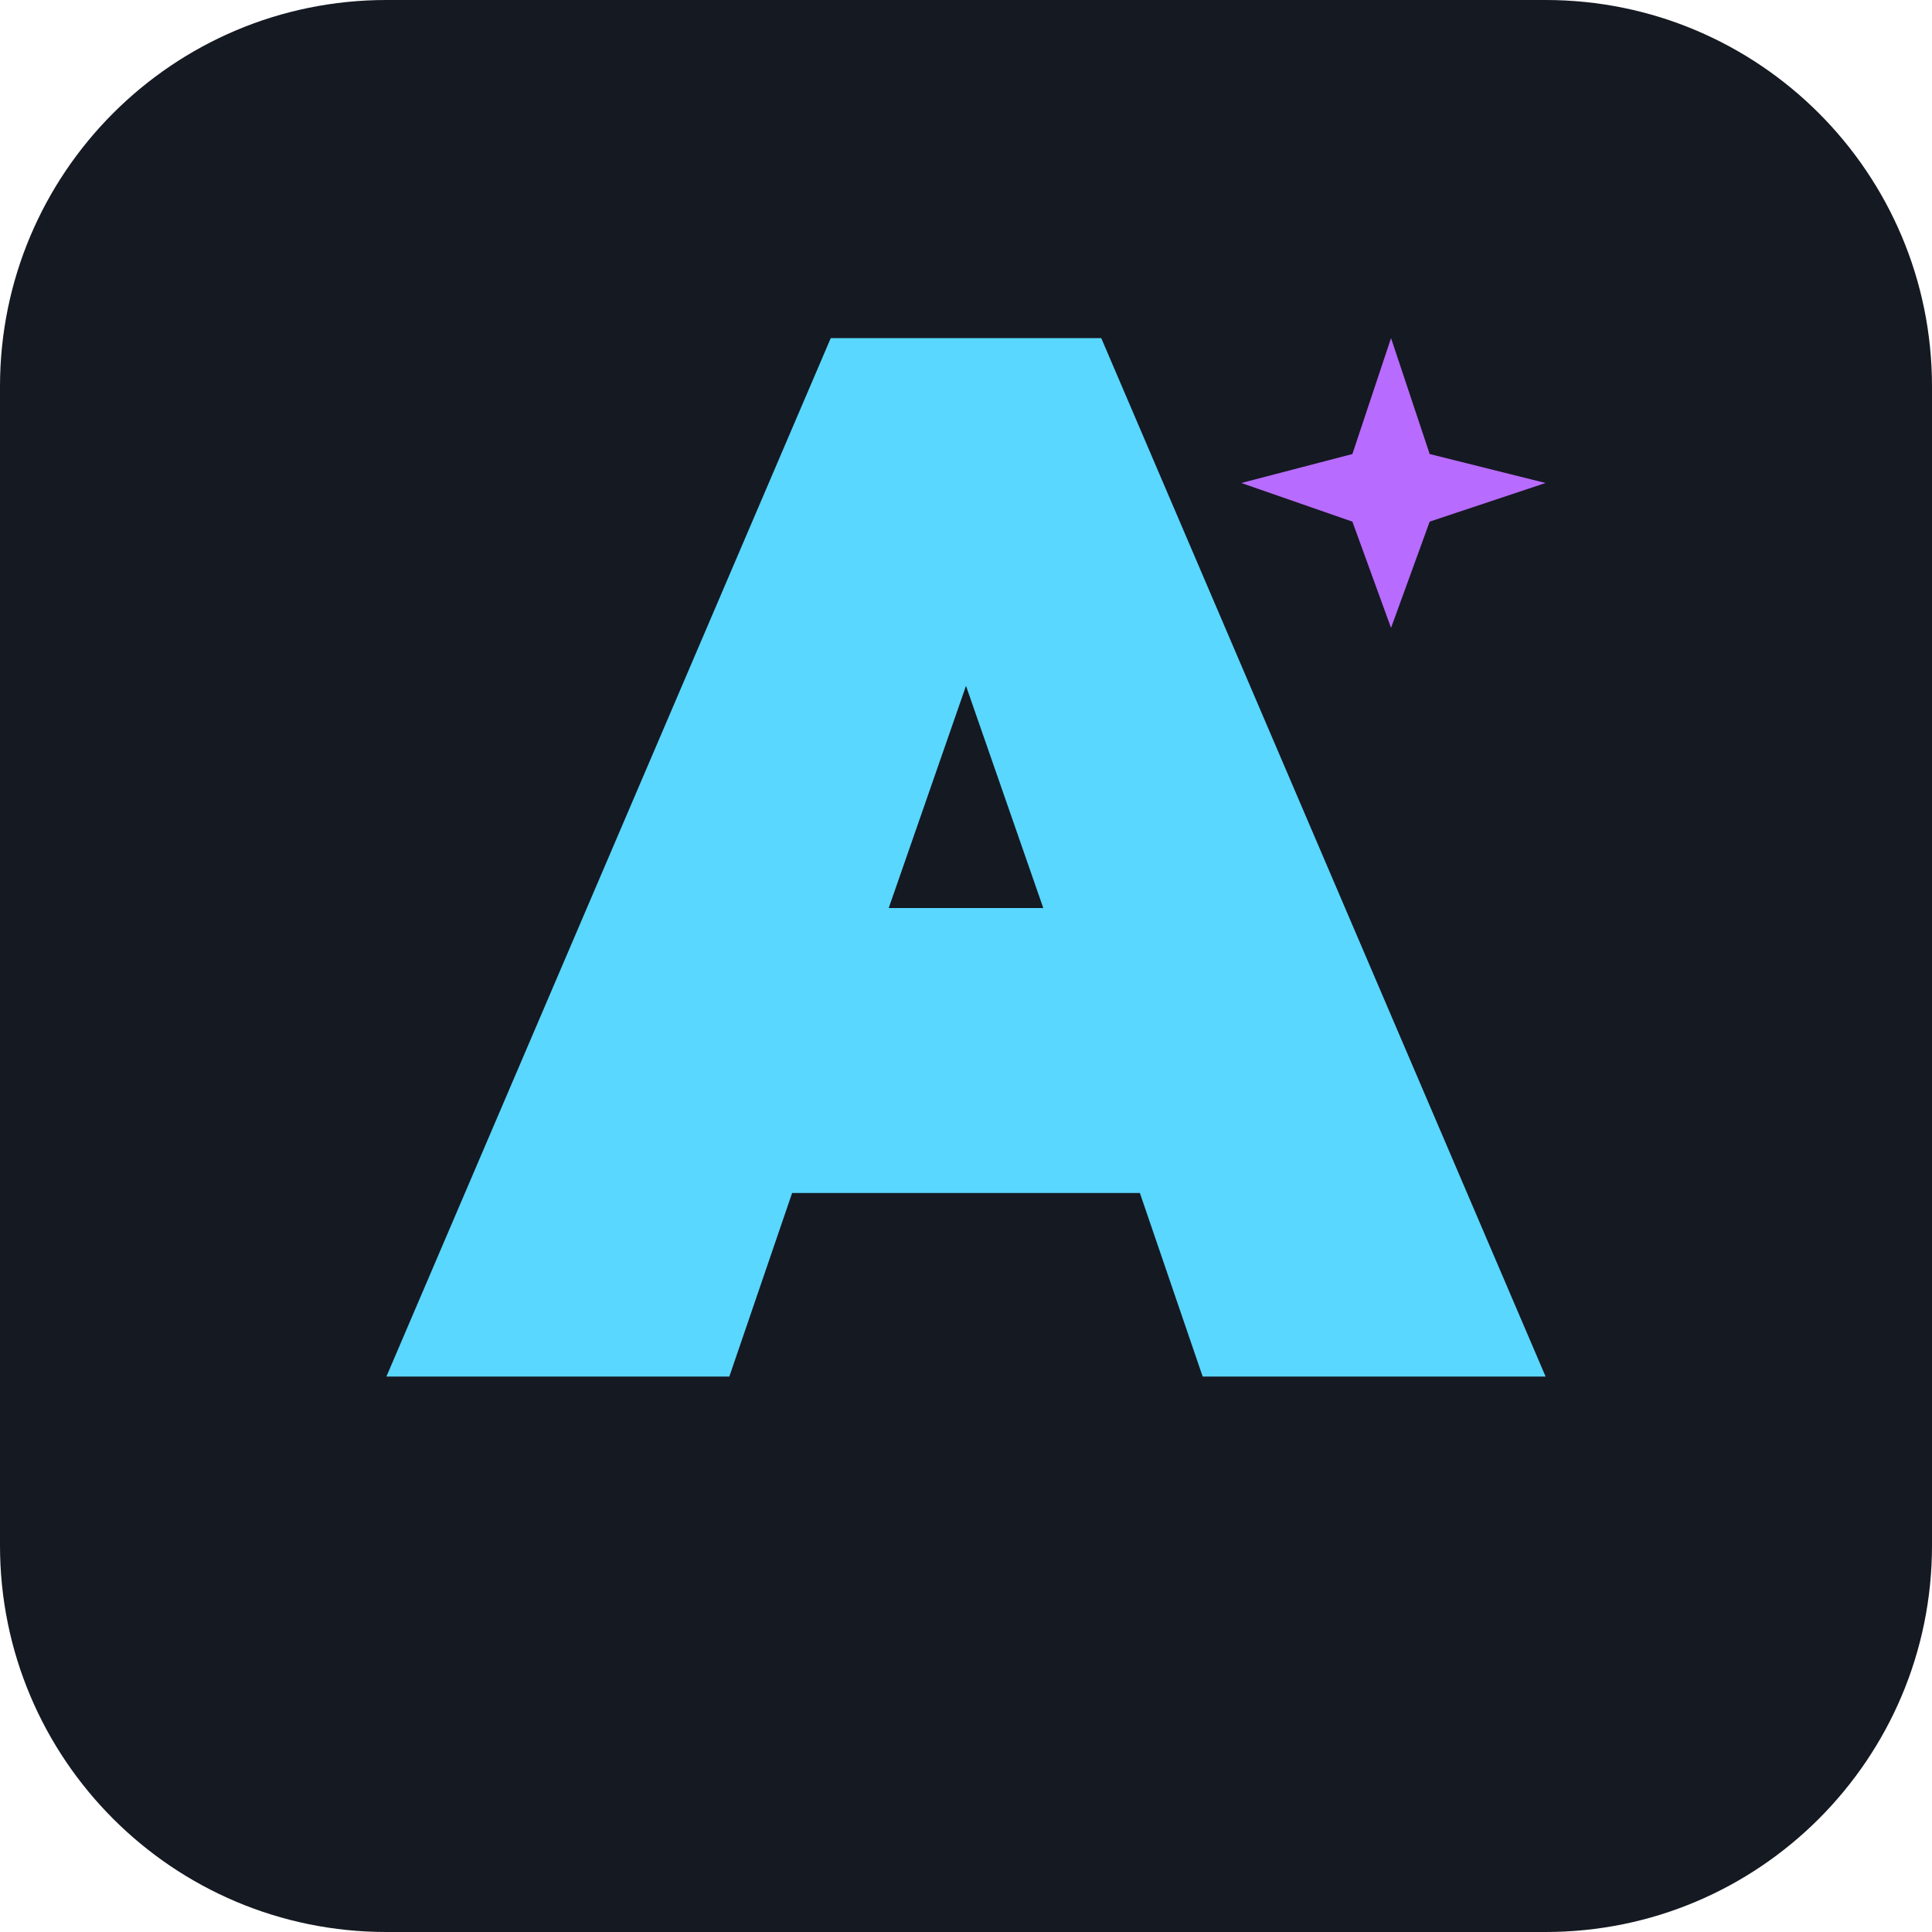
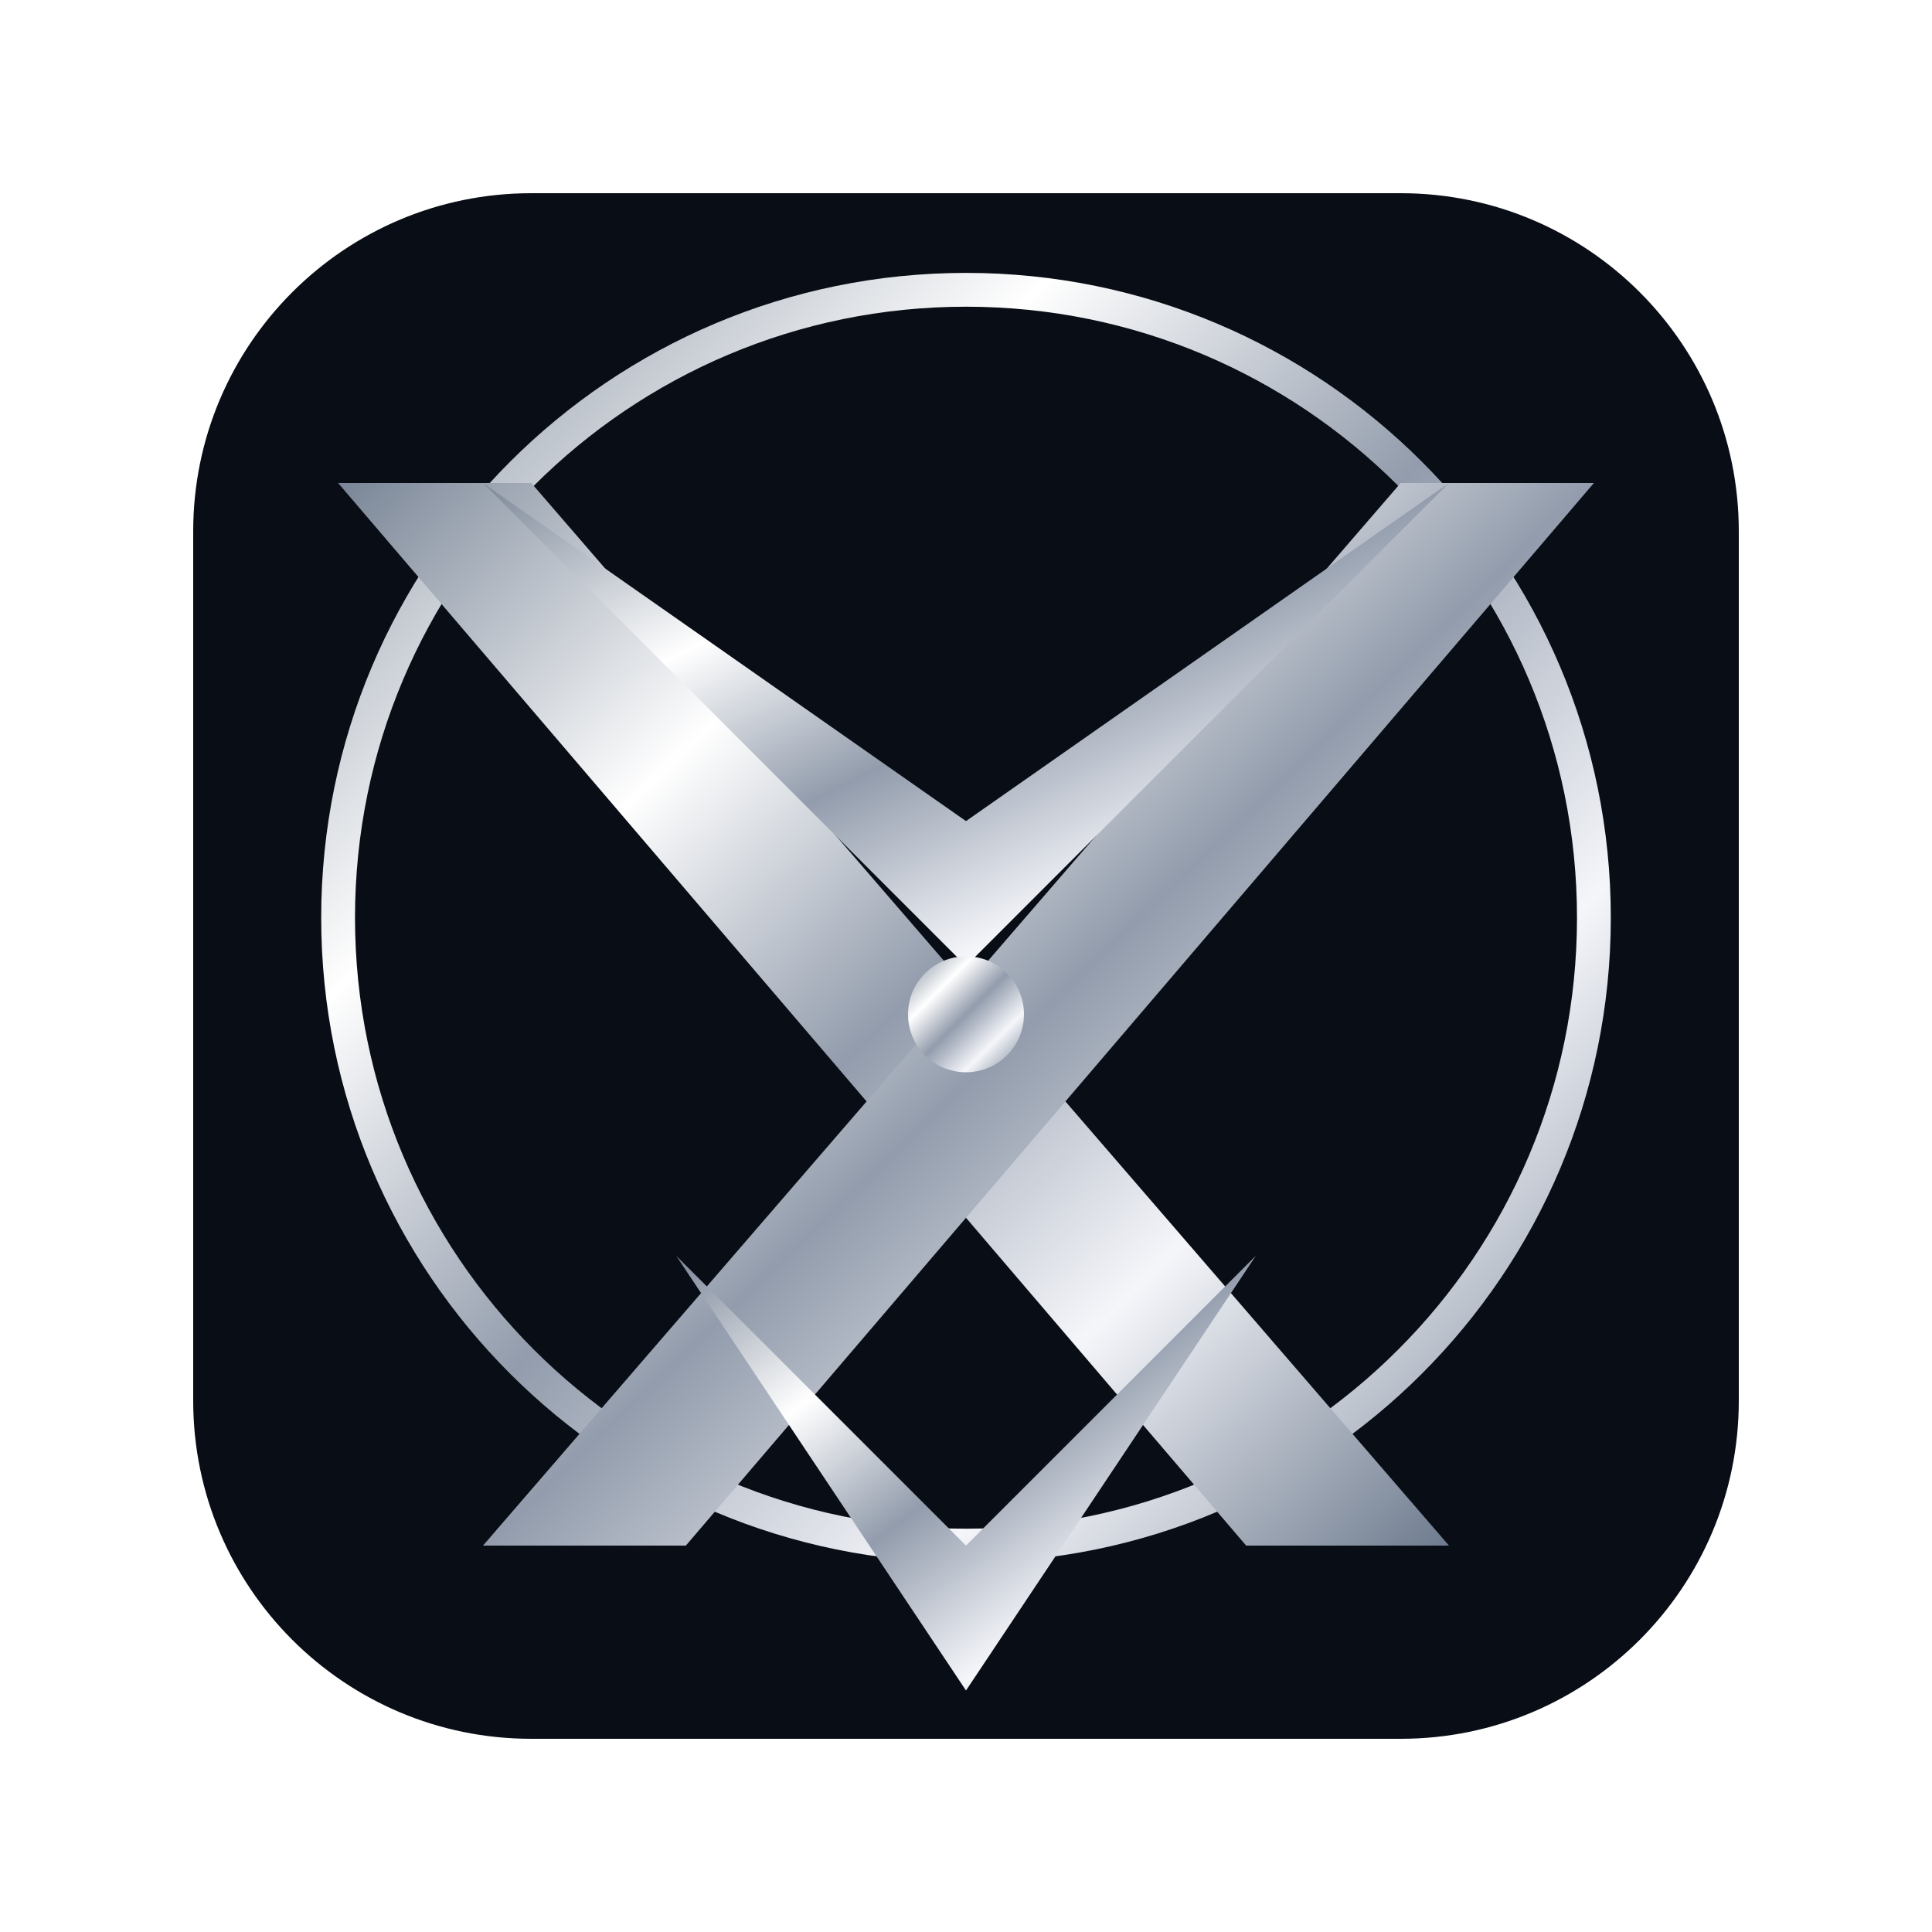
<svg xmlns="http://www.w3.org/2000/svg" width="40" height="40" viewBox="0 0 40 40">
-   <rect width="40" height="40" rx="8" fill="#151922" />
-   <path fill="#59D7FF" d="M8 28.5 17.2 7h5.6L32 28.5h-7.1l-1.3-3.8h-7.2l-1.3 3.8H8Zm10.4-9.7h3.2L20 14.2l-1.6 4.6Z" />
-   <path fill="#B86BFF" d="m28.8 7 .8 2.4L32 10l-2.4.8-.8 2.2-.8-2.2-2.3-.8 2.3-.6.8-2.4Z" />
+   <defs>
+     <linearGradient id="silver" x1="0" y1="0" x2="1" y2="1">
+       <stop stop-color="#7b8798" />
+       <stop offset=".28" stop-color="#fff" />
+       <stop offset=".5" stop-color="#929cac" />
+       <stop offset=".74" stop-color="#f5f6fa" />
+       <stop offset="1" stop-color="#707d90" />
+     </linearGradient>
+   </defs>
+   <rect x="4" y="4" width="32" height="32" rx="7" fill="#090d15" />
+   <circle cx="20" cy="19" r="13" fill="none" stroke="url(#silver)" stroke-width=".7" />
+   <path d="M7 10L11 10L30 32L25.8 32Z" fill="url(#silver)" />
+   <path d="M33 10L29 10L10 32L14.2 32Z" fill="url(#silver)" />
+   <path d="M10 10L20 17L30 10L20 20Z" fill="url(#silver)" />
+   <path d="M14 26L20 32L26 26L20 35Z" fill="url(#silver)" />
+   <circle cx="20" cy="21" r="1.2" fill="url(#silver)" />
</svg>
